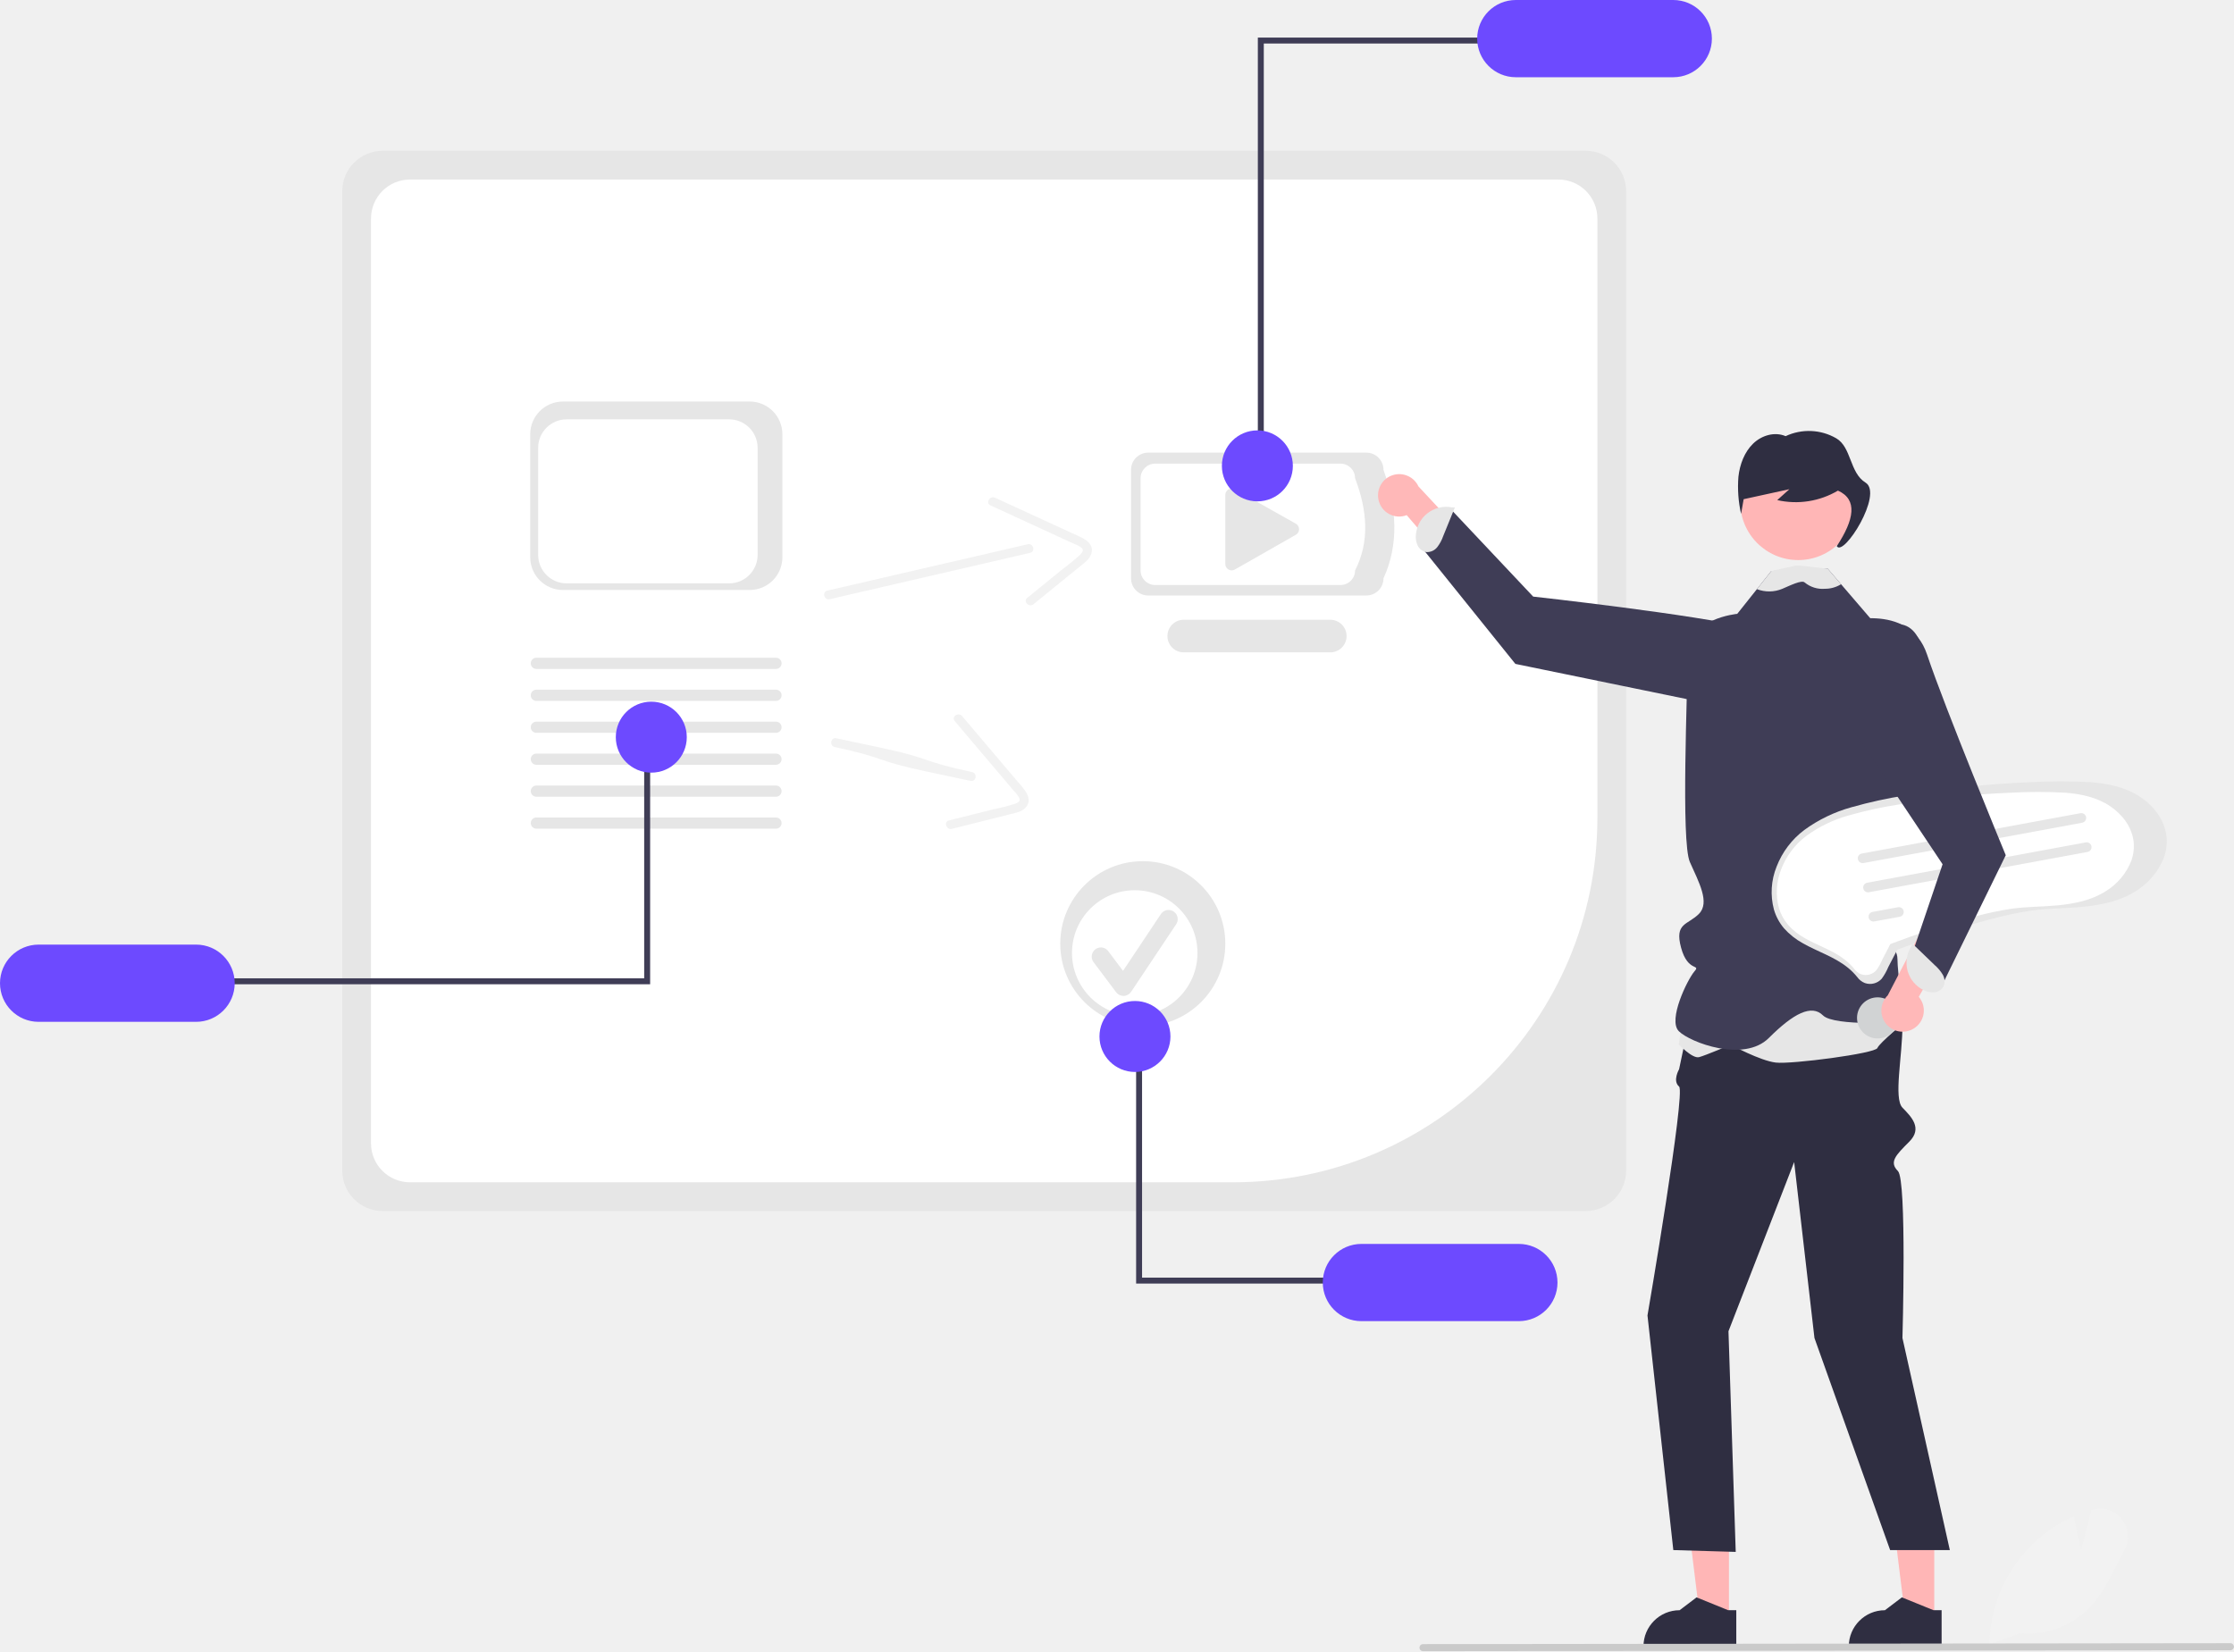
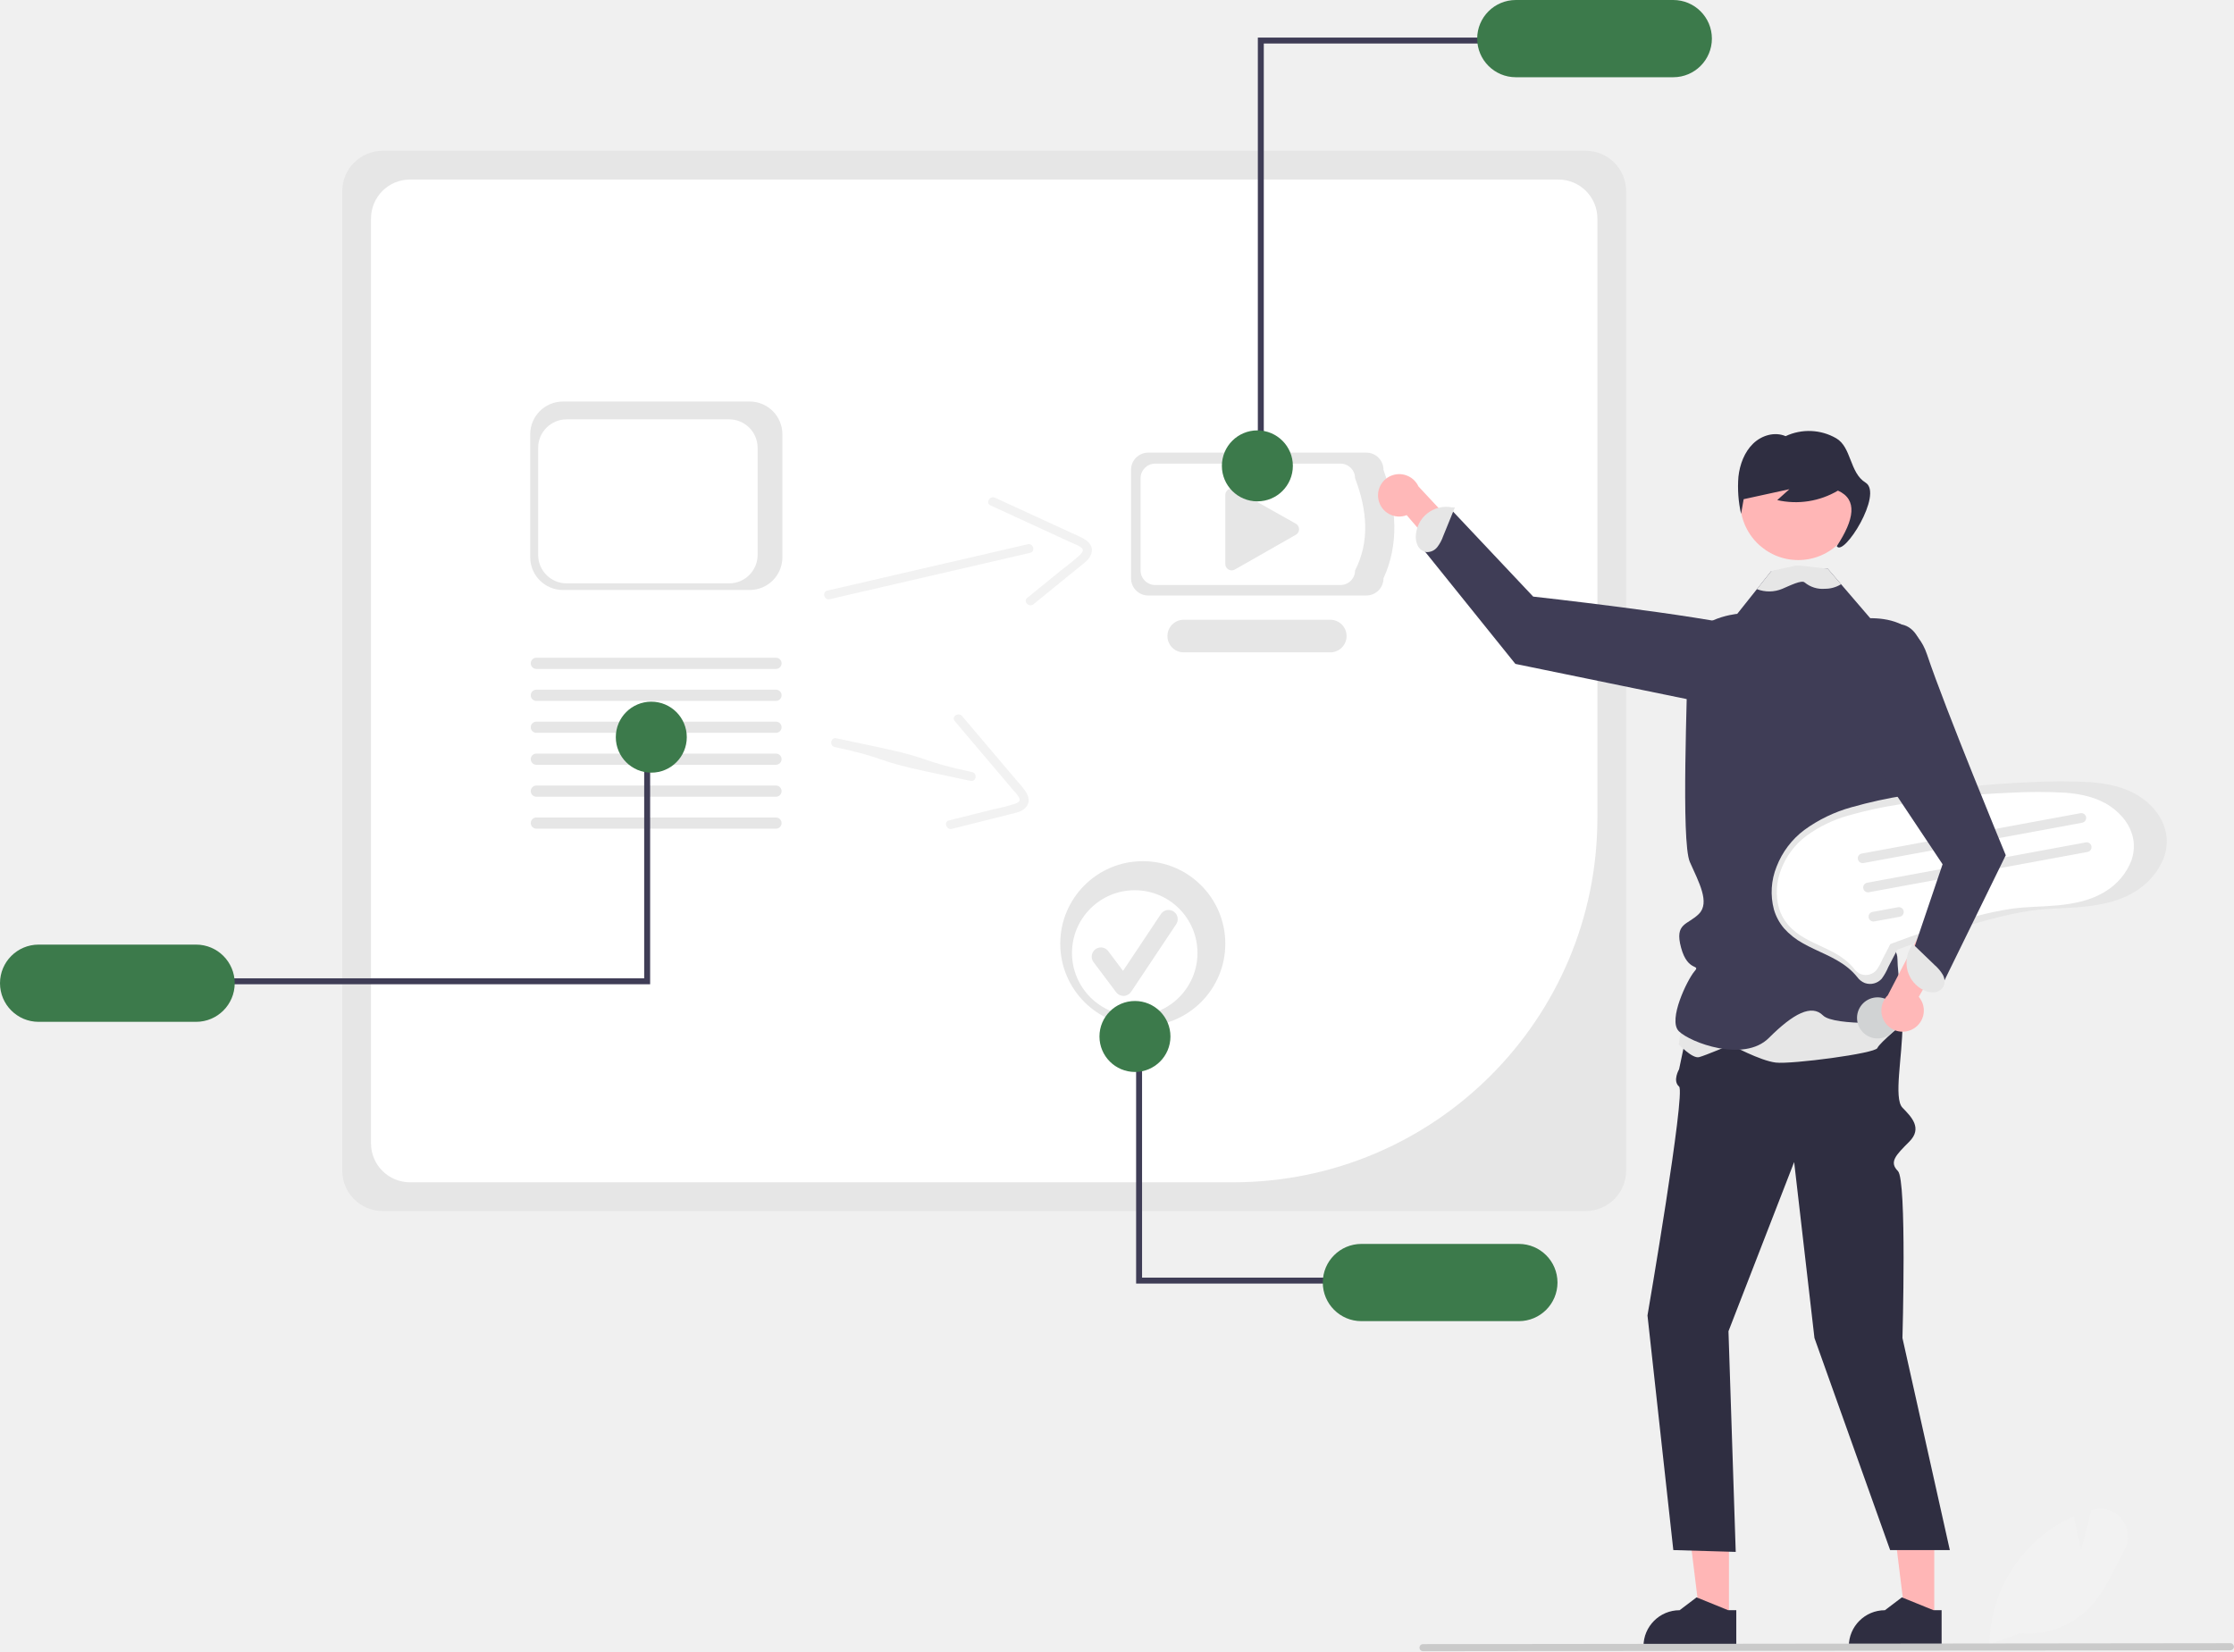
<svg xmlns="http://www.w3.org/2000/svg" id="eb1bc4cd-5d6c-4346-a701-0db27d32c40d" data-name="Layer 1" width="751.951" height="555.868" viewBox="0 0 751.951 555.868">
  <path d="M757.765,579.763H352.83a13.625,13.625,0,0,1-13.609-13.609V236.431a13.625,13.625,0,0,1,13.609-13.609H757.765a13.625,13.625,0,0,1,13.609,13.609V566.154A13.625,13.625,0,0,1,757.765,579.763Z" transform="translate(-224.0247 -172.0659)" fill="#e6e6e6" />
  <path d="M362.011,232.509a13.124,13.124,0,0,0-13.109,13.109V556.975a13.124,13.124,0,0,0,13.109,13.108H639.174a122.66,122.66,0,0,0,122.521-122.521V245.618a13.124,13.124,0,0,0-13.109-13.109Z" transform="translate(-224.0247 -172.0659)" fill="#fff" />
  <path d="M683.925,372.54H610.5a5.782,5.782,0,0,1-5.776-5.776V330.219a5.782,5.782,0,0,1,5.776-5.776h73.424a5.782,5.782,0,0,1,5.776,5.776c4.543,12.932,5.189,25.221,0,36.545A5.782,5.782,0,0,1,683.925,372.54Z" transform="translate(-224.0247 -172.0659)" fill="#e6e6e6" />
  <path d="M675.226,369.008H612.845a4.913,4.913,0,0,1-4.907-4.907V333.052a4.913,4.913,0,0,1,4.907-4.907h62.382a4.913,4.913,0,0,1,4.907,4.907c4.21,11.058,4.887,21.521,0,31.049A4.913,4.913,0,0,1,675.226,369.008Z" transform="translate(-224.0247 -172.0659)" fill="#fff" />
  <path d="M671.862,391.683H622.4a5.488,5.488,0,0,1-.02-10.975h49.482a5.488,5.488,0,0,1,0,10.975Z" transform="translate(-224.0247 -172.0659)" fill="#e6e6e6" />
  <path d="M638.606,336.528a2.153,2.153,0,0,0-2.146,2.149v23.261a2.145,2.145,0,0,0,3.208,1.864l20.531-11.707a2.144,2.144,0,0,0-.01-3.733l-20.53-11.555A2.142,2.142,0,0,0,638.606,336.528Z" transform="translate(-224.0247 -172.0659)" fill="#e6e6e6" />
  <path d="M938.139,683.43a9.168,9.168,0,0,0-9.789-3.129l-.384.114-3.447,13.459c-.516-2.006-1.622-6.534-2.318-10.966l-.06-.366-.342.15a46.75,46.75,0,0,0-10.084,6.078A48.361,48.361,0,0,0,893.631,725.188l-.006.258-.006.162.456-.162,9.795-3.501a29.241,29.241,0,0,0,23.578-8.792c3.958-4.174,6.672-9.543,9.297-14.738.769-1.513,1.555-3.075,2.36-4.576A9.319,9.319,0,0,0,938.139,683.43Z" transform="translate(-224.0247 -172.0659)" fill="#f2f2f2" />
  <path d="M687.995,340.212a7.098,7.098,0,0,0,9.517,5.28l29.275,34.056,3.706-12.572-29.023-31.157a7.136,7.136,0,0,0-13.474,4.393Z" transform="translate(-224.0247 -172.0659)" fill="#ffb8b8" />
  <polygon points="581.955 545.239 572.267 545.239 567.658 507.87 581.957 507.87 581.955 545.239" fill="#ffb6b6" />
  <path d="M805.721,714.141l-10.344-4.207-.296-.122-5.711,4.329a12.161,12.161,0,0,0-12.159,12.159v.395h31.237V714.141Z" transform="translate(-224.0247 -172.0659)" fill="#2f2e41" />
  <polygon points="651.067 545.239 641.379 545.239 636.77 507.87 651.069 507.87 651.067 545.239" fill="#ffb6b6" />
  <path d="M874.833,714.141l-10.344-4.207-.296-.122-5.711,4.329a12.161,12.161,0,0,0-12.159,12.159v.395h31.237V714.141Z" transform="translate(-224.0247 -172.0659)" fill="#2f2e41" />
  <path d="M852.226,494.155s12.152,12.642,12.152,23.029-3.038,24.65,0,27.772,6.835,6.919,2.278,11.476-6.835,6.835-3.797,9.873,1.519,56.201,1.519,56.201L880.327,693.897H860.234l-25.475-71.391-6.835-59.239-22.105,56.96,2.441,74.282-21.006-.613-8.695-78.985s12.911-75.134,10.633-77.06,0-5.813,0-5.813l6.076-28.77Z" transform="translate(-224.0247 -172.0659)" fill="#2f2e41" />
  <path d="M828.435,404.522s4.132-16.282-14.904-20.95-73.449-10.665-73.449-10.665l-27.499-29.18-9.318,13.532,30.827,38.308,73.043,15.003Z" transform="translate(-224.0247 -172.0659)" fill="#3f3d56" />
  <path d="M707.794,356.262a12.889,12.889,0,0,0,1.979-3.665l3.944-9.69-1.024-.043a10.23,10.23,0,0,0-12.095,9.316,6.661,6.661,0,0,0,.644,3.621,3.947,3.947,0,0,0,2.891,2.12A4.364,4.364,0,0,0,707.794,356.262Z" transform="translate(-224.0247 -172.0659)" fill="#e6e6e6" />
  <path d="M791.388,507.149l-2.278,16.516s4.557,4.894,6.835,4.282,10.633-4.173,10.633-4.173,9.873,5.396,15.189,6.008,33.417-3.059,34.176-4.894,9.587-9.019,9.587-9.019l-3.511-20.955Z" transform="translate(-224.0247 -172.0659)" fill="#e6e6e6" />
  <path d="M865.383,449.369s-1.929,15.926-.41,17.392c1.519,1.458-1.519,10.686-4.557,16.762s2.278,6.835,2.278,11.392,2.278,21.265,2.278,21.265-23.544,1.519-27.341-2.278-9.873-.759-18.227,7.595-26.498,1.519-30.295-2.278,2.954-17.468,5.233-20.118-2.195.418-4.473-7.982,2.195-7.595,5.992-11.392,0-10.633-3.038-17.468-.759-57.72-.759-69.871,16.708-13.671,16.708-13.671l6.615-8.316,4.861-6.114,9.524-.38.251-.008,9.212-.372,4.473,5.21,9.873,11.498,11.392,2.278c9.114,3.038,6.835,22.025,6.835,22.025Z" transform="translate(-224.0247 -172.0659)" fill="#3f3d56" />
  <circle cx="605.277" cy="169.023" r="19.522" fill="#ffb6b6" />
  <path d="M851.938,334.521c-5.37-3.293-4.682-11.903-9.855-14.91a18.424,18.424,0,0,0-17.032-.715c-3.644-1.559-8.01-.315-10.925,2.5s-4.493,6.968-4.959,11.145a41.705,41.705,0,0,0,.894,12.526q.434-2.475.869-4.949l15.39-3.364q-2.044,1.836-4.087,3.672a27.956,27.956,0,0,0,20.437-3.196c6.7,3.004,5.486,9.749-.396,18.701C844.551,359.729,858.056,338.274,851.938,334.521Z" transform="translate(-224.0247 -172.0659)" fill="#2f2e41" />
  <path d="M843.708,368.736a1.542,1.542,0,0,1-.137.099,10.227,10.227,0,0,1-5.324,1.443,9.414,9.414,0,0,1-6.782-2.127c-.995-.942-4.952,1.048-7.549,2.149a11.46,11.46,0,0,1-8.529.099l4.861-6.114,8.011-1.776h2l8.976,1.017Z" transform="translate(-224.0247 -172.0659)" fill="#e6e6e6" />
  <path d="M974.791,727.627l-271.75.307a1.191,1.191,0,1,1-.012-2.381h.012l271.75-.307a1.191,1.191,0,0,1,0,2.381Z" transform="translate(-224.0247 -172.0659)" fill="#cacaca" />
  <polygon points="425.383 155.694 423.383 155.694 423.383 12.651 502.04 12.651 502.04 14.651 425.383 14.651 425.383 155.694" fill="#3f3d56" />
-   <path d="M787.237,172.066h-53a13,13,0,1,0,0,26h53a13,13,0,0,0,0-26Z" transform="translate(-224.0247 -172.0659)" fill="#6d4aff" />
-   <circle cx="423.223" cy="156.834" r="11.946" fill="#6d4aff" />
+   <path d="M787.237,172.066h-53a13,13,0,1,0,0,26h53a13,13,0,0,0,0-26Z" transform="translate(-224.0247 -172.0659)" fill="#3c7a4b" />
+   <circle cx="423.223" cy="156.834" r="11.946" fill="#3c7a4b" />
  <path d="M503.297,373.788,555.703,361.661l15.042-3.481c1.882-.435,1.1-3.332-.782-2.897l-52.406,12.127-15.043,3.481c-1.882.435-1.1,3.332.782,2.897Z" transform="translate(-224.0247 -172.0659)" fill="#f2f2f2" />
  <path d="M557.413,342.206l28.055,12.905a9.289,9.289,0,0,1,2.655,1.437c.774.758.211,1.488-.421,2.149a63.263,63.263,0,0,1-5.971,4.929l-11.952,9.717c-1.5,1.22.617,3.348,2.103,2.14l10.41-8.463,5.205-4.232c1.475-1.199,3.27-2.422,3.862-4.332,1.245-4.013-3.668-5.608-6.399-6.864l-12.217-5.62L558.94,339.623c-1.74-.8-3.281,1.776-1.528,2.583Z" transform="translate(-224.0247 -172.0659)" fill="#f2f2f2" />
  <path d="M944.566,440.449c-4.998-3.389-11.07-4.648-17.005-5.075a182.41,182.41,0,0,0-20.252.024q-10.51.416-20.977,1.521-10.452,1.106-20.817,2.899a153.828,153.828,0,0,0-18.331,4.012,49.195,49.195,0,0,0-15.852,7.655,28.072,28.072,0,0,0-9.315,12.325,22.891,22.891,0,0,0-.899,14.456,17.234,17.234,0,0,0,3.408,6.331,23.744,23.744,0,0,0,6.348,5.026c4.958,2.831,10.576,4.533,15.06,8.158a21.29,21.29,0,0,1,3.215,3.197,5.835,5.835,0,0,0,2.583,2.032,5.275,5.275,0,0,0,5.668-1.459,19.189,19.189,0,0,0,2.231-3.966l2.366-4.564a6.382,6.382,0,0,1,.591-1.141c.177-.211-.14.004-.079-.051.033-.031.102-.03.14-.054a3.427,3.427,0,0,1,.611-.234q3.282-1.251,6.594-2.425c8.149-2.904,16.397-5.581,24.774-7.75a119.875,119.875,0,0,1,13.096-2.74c5.716-.814,11.518-.72,17.26-1.276,6.182-.599,12.56-1.85,17.862-5.254a23.193,23.193,0,0,0,9.602-11.493,16.08,16.08,0,0,0,.801-7.116C952.56,448.052,949.01,443.462,944.566,440.449Z" transform="translate(-224.0247 -172.0659)" fill="#e6e6e6" />
  <path d="M934.337,443.503c-4.517-3.062-10.004-4.2-15.367-4.586a164.839,164.839,0,0,0-18.301.022q-9.497.376-18.956,1.374-9.445 1-18.811,2.62a139.01,139.01,0,0,0-16.565,3.626A44.456,44.456,0,0,0,832.011,453.476a25.368,25.368,0,0,0-8.418,11.138,20.686,20.686,0,0,0-.813,13.063,15.574,15.574,0,0,0,3.079,5.721,21.457,21.457,0,0,0,5.737,4.542c4.48,2.558,9.557,4.097,13.609,7.372a19.239,19.239,0,0,1,2.906,2.889,5.273,5.273,0,0,0,2.334,1.836,4.767,4.767,0,0,0,5.122-1.319,17.341,17.341,0,0,0,2.016-3.584l2.138-4.124a5.767,5.767,0,0,1,.534-1.031c.16-.191-.126.004-.072-.046.03-.028.092-.027.126-.049a3.097,3.097,0,0,1,.552-.212q2.966-1.131,5.959-2.191c7.364-2.625,14.817-5.044,22.388-7.003a108.324,108.324,0,0,1,11.835-2.476c5.165-.736,10.409-.65,15.597-1.153,5.586-.541,11.351-1.672,16.141-4.748a20.959,20.959,0,0,0,8.677-10.386,14.531,14.531,0,0,0,.724-6.43C941.561,450.373,938.352,446.226,934.337,443.503Z" transform="translate(-224.0247 -172.0659)" fill="#fff" />
  <path d="M924.877,449.033,851.276,462.607a1.628,1.628,0,1,1-.6-3.201l.01-.002,73.601-13.575a1.628,1.628,0,1,1,.591,3.203Z" transform="translate(-224.0247 -172.0659)" fill="#e6e6e6" />
  <path d="M926.69,458.862,853.089,472.437a1.628,1.628,0,1,1-.6-3.201l.01-.002,73.601-13.575a1.628,1.628,0,1,1,.591,3.203Z" transform="translate(-224.0247 -172.0659)" fill="#e6e6e6" />
  <path d="M863.479,480.684l-8.577,1.582a1.628,1.628,0,0,1-.591-3.203l8.577-1.582a1.628,1.628,0,0,1,.591,3.203Z" transform="translate(-224.0247 -172.0659)" fill="#e6e6e6" />
  <circle cx="856.01" cy="514.742" r="6.921" transform="translate(-303.1895 -8.26639) rotate(-10.45006)" fill="#d1d3d4" />
  <path d="M476.366,370.688H413.5a11.021,11.021,0,0,1-11.008-11.008V318.248a11.021,11.021,0,0,1,11.008-11.008h62.866A11.021,11.021,0,0,1,487.374,318.248v41.433A11.021,11.021,0,0,1,476.366,370.688Z" transform="translate(-224.0247 -172.0659)" fill="#e6e6e6" />
  <path d="M469.457,368.456H414.744a9.592,9.592,0,0,1-9.58-9.58V322.817a9.592,9.592,0,0,1,9.58-9.58h54.713a9.592,9.592,0,0,1,9.58,9.58V358.876A9.592,9.592,0,0,1,469.457,368.456Z" transform="translate(-224.0247 -172.0659)" fill="#fff" />
  <path d="M485.221,408.017H404.555a1.882,1.882,0,0,1,0-3.764h80.666a1.882,1.882,0,0,1,0,3.764Z" transform="translate(-224.0247 -172.0659)" fill="#e6e6e6" />
  <path d="M485.221,397.261H404.555a1.882,1.882,0,0,1,0-3.764h80.666a1.882,1.882,0,0,1,0,3.764Z" transform="translate(-224.0247 -172.0659)" fill="#e6e6e6" />
  <path d="M485.221,418.772H404.555a1.882,1.882,0,1,1,0-3.764h80.666a1.882,1.882,0,1,1,0,3.764Z" transform="translate(-224.0247 -172.0659)" fill="#e6e6e6" />
  <path d="M485.221,429.527H404.555a1.882,1.882,0,1,1,0-3.764h80.666a1.882,1.882,0,1,1,0,3.764Z" transform="translate(-224.0247 -172.0659)" fill="#e6e6e6" />
  <path d="M485.221,440.283H404.555a1.882,1.882,0,1,1,0-3.764h80.666a1.882,1.882,0,1,1,0,3.764Z" transform="translate(-224.0247 -172.0659)" fill="#e6e6e6" />
  <path d="M485.221,451.038H404.555a1.882,1.882,0,0,1,0-3.764h80.666a1.882,1.882,0,0,1,0,3.764Z" transform="translate(-224.0247 -172.0659)" fill="#e6e6e6" />
  <polygon points="216.83 254.306 218.83 254.306 218.83 331.349 74.173 331.349 74.173 329.349 216.83 329.349 216.83 254.306" fill="#3f3d56" />
-   <path d="M237.025,516.066h53a13,13,0,0,0,0-26h-53a13,13,0,0,0,0,26Z" transform="translate(-224.0247 -172.0659)" fill="#6d4aff" />
-   <circle cx="219.223" cy="248.166" r="11.946" fill="#6d4aff" />
+   <path d="M237.025,516.066h53a13,13,0,0,0,0-26h-53a13,13,0,0,0,0,26Z" transform="translate(-224.0247 -172.0659)" fill="#3c7a4b" />
+   <circle cx="219.223" cy="248.166" r="11.946" fill="#3c7a4b" />
  <path d="M504.992,423.551c17.539,3.728,13.077,4.455,30.616,8.183l15.103,3.21c1.889.402,2.406-2.554.516-2.956-17.539-3.728-13.077-4.455-30.616-8.183l-15.103-3.21c-1.889-.402-2.407,2.554-.516,2.956Z" transform="translate(-224.0247 -172.0659)" fill="#f2f2f2" />
  <path d="M545.388,414.829l19.961,23.563a9.288,9.288,0,0,1,1.798,2.425c.381,1.015-.439,1.437-1.291,1.769A63.258,63.258,0,0,1,558.36,444.525l-14.941,3.748c-1.876.471-.858,3.295,1,2.829l13.013-3.265,6.507-1.632c1.843-.462,3.987-.812,5.332-2.292,2.826-3.109-.951-6.633-2.894-8.927L557.685,424.726l-9.819-11.591c-1.238-1.461-3.724.222-2.477,1.694Z" transform="translate(-224.0247 -172.0659)" fill="#f2f2f2" />
  <circle cx="384.653" cy="317.695" r="27.78" fill="#e6e6e6" />
  <circle cx="381.945" cy="320.814" r="21.119" fill="#fff" />
  <path d="M602.18,507.338a3.089,3.089,0,0,1-2.472-1.236l-7.579-10.105a3.09,3.09,0,1,1,4.942-3.71l.002.003,4.958,6.611,12.735-19.102a3.09,3.09,0,1,1,5.142,3.428l-15.158,22.736a3.091,3.091,0,0,1-2.485,1.375C602.237,507.338,602.209,507.338,602.18,507.338Z" transform="translate(-224.0247 -172.0659)" fill="#e6e6e6" />
  <path d="M868.075,518.379a7.098,7.098,0,0,0,1.794-10.734l22.306-38.978-13.088.711L859.429,507.149a7.136,7.136,0,0,0,8.646,11.23Z" transform="translate(-224.0247 -172.0659)" fill="#ffb8b8" />
  <path d="M842.951,381.753s23.624-7.595,29.7,10.633,26.501,67.593,26.501,67.593l-21.944,44.809-9.873-10.633,10.552-31.138-30.379-45.568Z" transform="translate(-224.0247 -172.0659)" fill="#3f3d56" />
  <path d="M877.961,500.212a12.89,12.89,0,0,0-2.671-3.196l-7.538-7.255-.419.935a10.23,10.23,0,0,0,4.168,14.687,6.661,6.661,0,0,0,3.602.744,3.946,3.946,0,0,0,3.041-1.899A4.364,4.364,0,0,0,877.961,500.212Z" transform="translate(-224.0247 -172.0659)" fill="#e6e6e6" />
  <polygon points="384.412 355.068 382.412 355.068 382.412 432.111 450.069 432.111 450.069 430.111 384.412 430.111 384.412 355.068" fill="#3f3d56" />
-   <path d="M748.267,603.828a13.012,13.012,0,0,0-13-13h-53a13,13,0,0,0,0,26h53A13.012,13.012,0,0,0,748.267,603.828Z" transform="translate(-224.0247 -172.0659)" fill="#6d4aff" />
-   <circle cx="382.019" cy="348.928" r="11.946" fill="#6d4aff" />
+   <path d="M748.267,603.828a13.012,13.012,0,0,0-13-13h-53a13,13,0,0,0,0,26h53A13.012,13.012,0,0,0,748.267,603.828Z" transform="translate(-224.0247 -172.0659)" fill="#3c7a4b" />
+   <circle cx="382.019" cy="348.928" r="11.946" fill="#3c7a4b" />
</svg>
